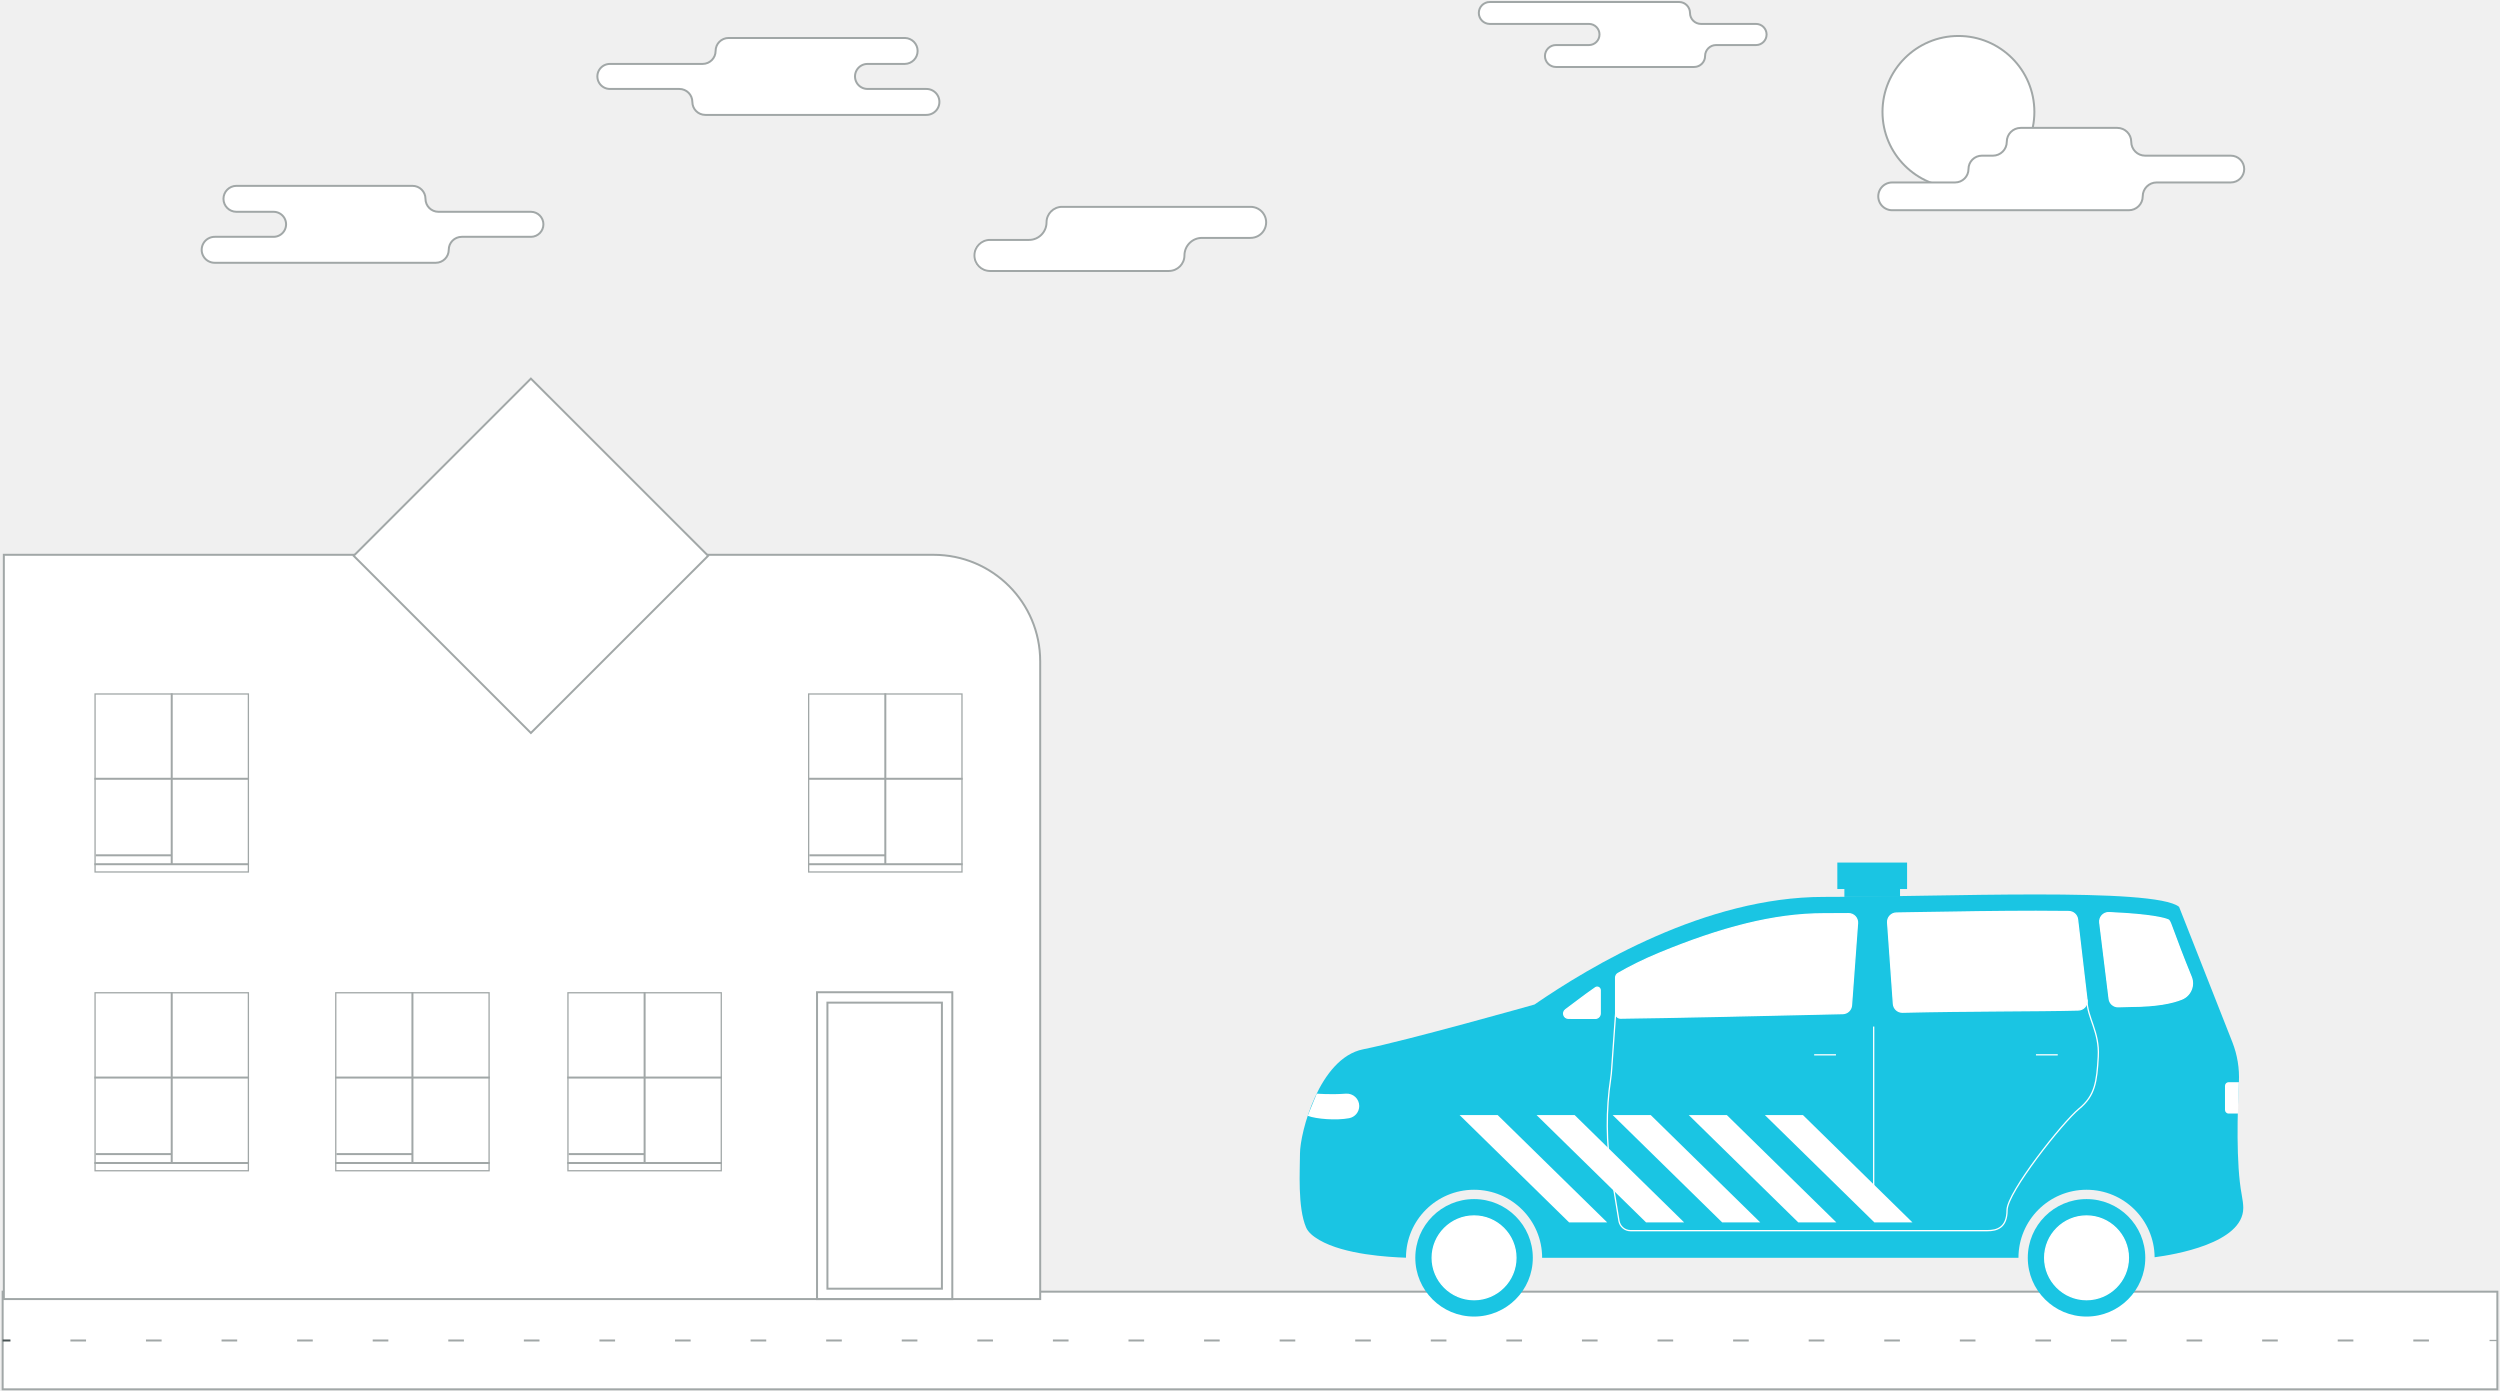
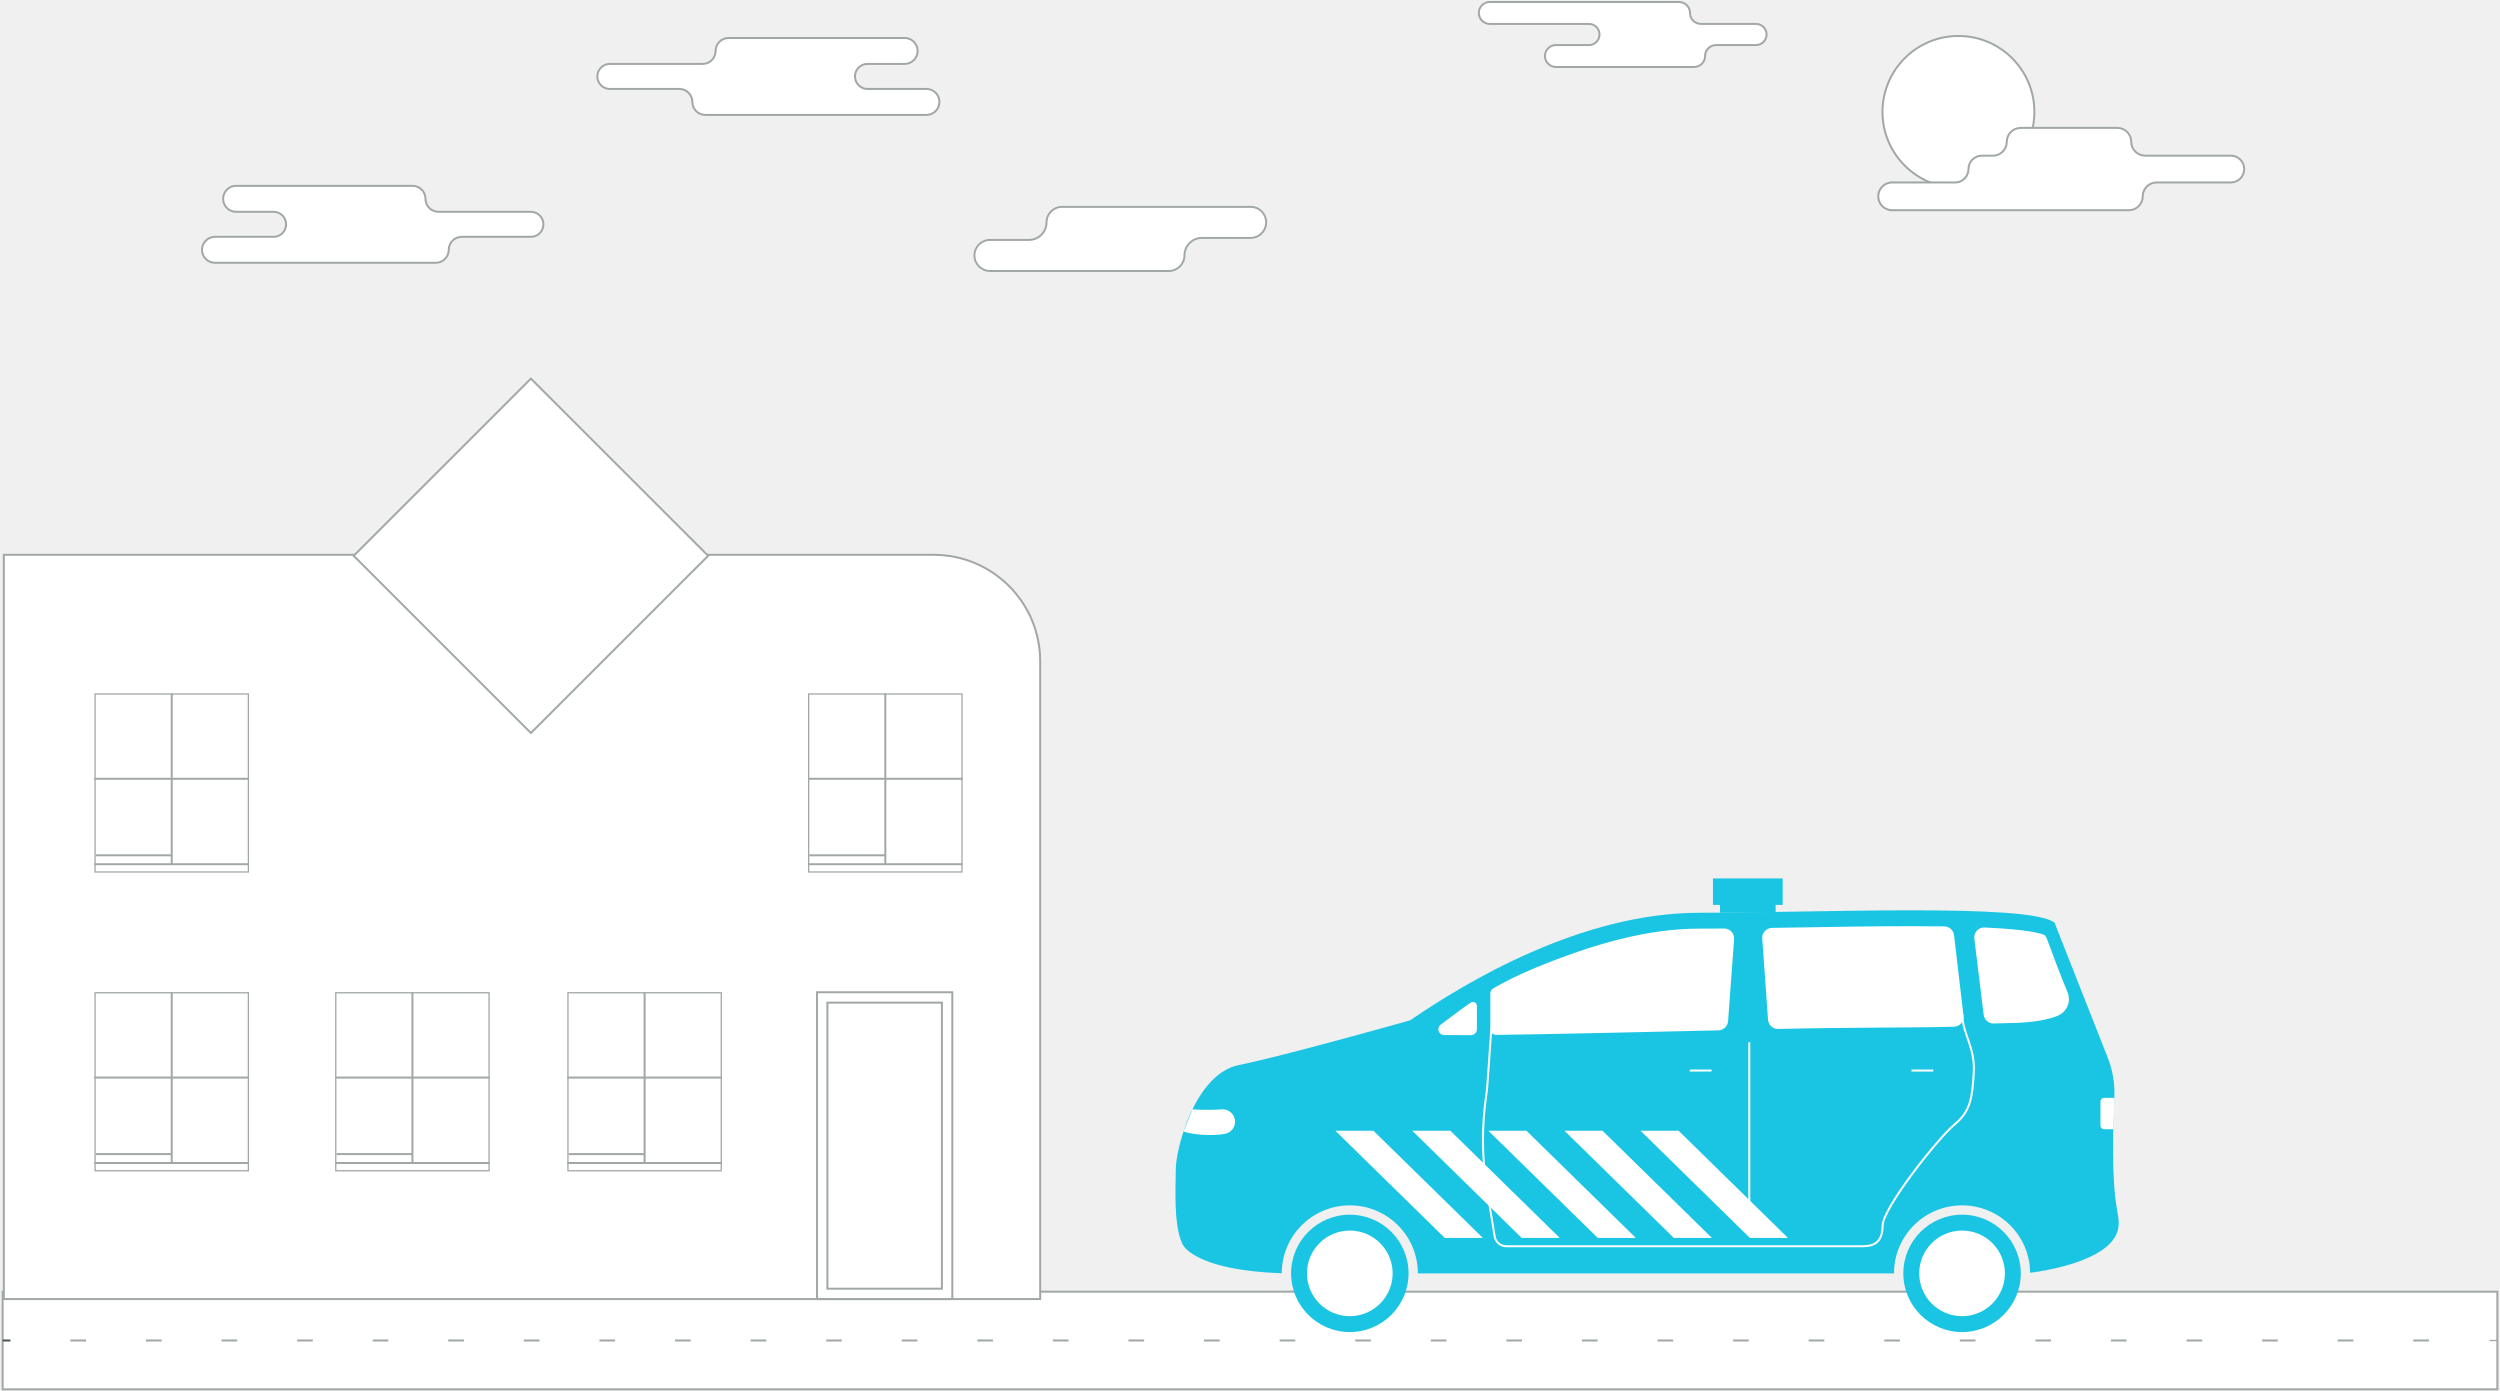
<svg xmlns="http://www.w3.org/2000/svg" xmlns:xlink="http://www.w3.org/1999/xlink" width="1251" height="696" viewBox="0 0 1251 696" preserveAspectRatio="xMidYMax slice">
  <defs>
-     <path id="a" d="M248.69 6.533l-20.791 43.121-34.914 48.301H21.728L10.335 18.18l-10.29.539 2.573 110.833 104.738 5.51 97.757 2.572 28.298-37.108 33.81-48.34L250.317.593z" />
-     <path d="M32.235 22.578C10.185 26.986.629 64.46.629 74.748c0 8.392-1.266 26.867 3.065 36.988.978 2.286 3.305 4.366 6.682 6.314 12.633 7.29 34.404 8.504 43.29 8.81.033-18.784 15.273-34.001 34.07-34.001 18.817 0 34.071 15.249 34.071 34.06H360.15c0-8.77 3.316-16.766 8.763-22.803V4.008H125.666l-8.94-3.489c-8.985 2.528-64.26 18.013-84.491 22.059z" id="c" />
-     <path d="M32.235 22.578C10.185 26.986.629 64.46.629 74.748c0 8.392-1.266 26.867 3.065 36.988.978 2.286 3.305 4.366 6.682 6.314 12.633 7.29 34.404 8.504 43.29 8.81.033-18.784 15.273-34.001 34.07-34.001 18.817 0 34.071 15.249 34.071 34.06H360.15c0-8.77 3.316-16.766 8.763-22.803V4.008H125.666l-8.94-3.489c-8.985 2.528-64.26 18.013-84.491 22.059z" id="e" />
-     <path d="M32.235 22.578C10.185 26.986.629 64.46.629 74.748c0 8.392-1.266 26.867 3.065 36.988.978 2.286 3.305 4.366 6.682 6.314 12.633 7.29 34.404 8.504 43.29 8.81.033-18.784 15.273-34.001 34.07-34.001 18.817 0 34.071 15.249 34.071 34.06H360.15c0-8.77 3.316-16.766 8.763-22.803V4.008H125.666l-8.94-3.489c-8.985 2.528-64.26 18.013-84.491 22.059z" id="g" />
-     <path d="M32.235 22.578C10.185 26.986.629 64.46.629 74.748c0 8.392-1.266 26.867 3.065 36.988.978 2.286 3.305 4.366 6.682 6.314 12.633 7.29 34.404 8.504 43.29 8.81.033-18.784 15.273-34.001 34.07-34.001 18.817 0 34.071 15.249 34.071 34.06H360.15c0-8.77 3.316-16.766 8.763-22.803V4.008H125.666l-8.94-3.489c-8.985 2.528-64.26 18.013-84.491 22.059z" id="i" />
-     <path d="M32.235 22.578C10.185 26.986.629 64.46.629 74.748c0 8.392-1.266 26.867 3.065 36.988.978 2.286 3.305 4.366 6.682 6.314 12.633 7.29 34.404 8.504 43.29 8.81.033-18.784 15.273-34.001 34.07-34.001 18.817 0 34.071 15.249 34.071 34.06H360.15c0-8.77 3.316-16.766 8.763-22.803V4.008H125.666l-8.94-3.489c-8.985 2.528-64.26 18.013-84.491 22.059z" id="k" />
-     <path d="M530.446 102h94.28a8.274 8.274 0 0 1 0 16.547h-24.243a8.274 8.274 0 0 0-8.274 8.274 8.274 8.274 0 0 1-8.273 8.273h-89.662a8.274 8.274 0 1 1 0-16.547h19.625a8.274 8.274 0 0 0 8.274-8.273 8.274 8.274 0 0 1 8.273-8.274z" id="m" />
+     <path id="back-a" d="M.535 52.13l33.797 48.298 28.288 37.076 97.719-2.57 104.698-5.506 2.572-110.735-10.287-.54-11.388 79.707H74.743L39.843 49.6 19.06 6.518 17.434.582z" />
+     <path d="M243.425 3.994H.273v100.022a33.893 33.893 0 0 1 8.758 22.782h238.251c0-18.794 15.248-34.03 34.057-34.03 18.79 0 34.026 15.203 34.058 33.971 8.883-.306 30.646-1.52 43.274-8.803 3.375-1.946 5.701-4.024 6.68-6.308 4.328-10.113 3.062-28.57 3.062-36.955 0-10.279-9.551-47.72-31.592-52.125-20.223-4.042-75.478-19.513-84.459-22.04l-8.937 3.486z" id="back-c" />
+     <path d="M243.425 3.994H.273v100.022a33.893 33.893 0 0 1 8.758 22.782h238.251c0-18.794 15.248-34.03 34.057-34.03 18.79 0 34.026 15.203 34.058 33.971 8.883-.306 30.646-1.52 43.274-8.803 3.375-1.946 5.701-4.024 6.68-6.308 4.328-10.113 3.062-28.57 3.062-36.955 0-10.279-9.551-47.72-31.592-52.125-20.223-4.042-75.478-19.513-84.459-22.04l-8.937 3.486z" id="back-e" />
+     <path d="M243.425 3.994H.273v100.022a33.893 33.893 0 0 1 8.758 22.782h238.251c0-18.794 15.248-34.03 34.057-34.03 18.79 0 34.026 15.203 34.058 33.971 8.883-.306 30.646-1.52 43.274-8.803 3.375-1.946 5.701-4.024 6.68-6.308 4.328-10.113 3.062-28.57 3.062-36.955 0-10.279-9.551-47.72-31.592-52.125-20.223-4.042-75.478-19.513-84.459-22.04l-8.937 3.486z" id="back-g" />
+     <path d="M243.425 3.994H.273v100.022a33.893 33.893 0 0 1 8.758 22.782h238.251c0-18.794 15.248-34.03 34.057-34.03 18.79 0 34.026 15.203 34.058 33.971 8.883-.306 30.646-1.52 43.274-8.803 3.375-1.946 5.701-4.024 6.68-6.308 4.328-10.113 3.062-28.57 3.062-36.955 0-10.279-9.551-47.72-31.592-52.125-20.223-4.042-75.478-19.513-84.459-22.04l-8.937 3.486z" id="back-i" />
+     <path d="M243.425 3.994H.273v100.022a33.893 33.893 0 0 1 8.758 22.782h238.251c0-18.794 15.248-34.03 34.057-34.03 18.79 0 34.026 15.203 34.058 33.971 8.883-.306 30.646-1.52 43.274-8.803 3.375-1.946 5.701-4.024 6.68-6.308 4.328-10.113 3.062-28.57 3.062-36.955 0-10.279-9.551-47.72-31.592-52.125-20.223-4.042-75.478-19.513-84.459-22.04l-8.937 3.486z" id="back-k" />
+     <path d="M430.446 102h94.28a8.274 8.274 0 0 1 0 16.547h-24.243a8.274 8.274 0 0 0-8.274 8.274 8.274 8.274 0 0 1-8.273 8.273h-89.662a8.274 8.274 0 1 1 0-16.547h19.625a8.274 8.274 0 0 0 8.274-8.273 8.274 8.274 0 0 1 8.273-8.274z" id="back-m" />
  </defs>
  <g fill="none" fill-rule="evenodd">
-     <g transform="translate(1 1)">
-       <g>
-         <path fill="#FFF" d="M.325 694.22h1248.35v-48.874H.325z" />
+     <g>
+       <g id="back-scene">
+         <path fill="#FFF" d="M1.325 695.22h1248.35v-48.874H1.325z" />
        <g>
-           <path stroke="#A1A7A7" d="M.325 694.22h1248.35v-48.874H.325z" />
-           <path d="M282.878 276.63H.924v372.434H519.51v-319.15c0-29.428-23.863-53.285-53.3-53.285H282.878z" fill="#FFF" />
-           <path d="M282.878 276.63H.924v372.434H519.51v-319.15c0-29.428-23.863-53.285-53.3-53.285H282.878z" stroke="#A1A7A7" />
-           <path stroke="#A1A7A7" d="M407.841 649.064h67.693V495.519h-67.693z" />
-           <path stroke="#A1A7A7" d="M413.042 643.864h57.29V500.719h-57.29z" />
-           <path d="M282.878 585.172h77.372v-89.715h-77.372v89.715zm.65-.65H359.6v-88.414h-76.072v88.415z" fill="#A1A7A7" />
-           <path d="M321.564 495.458v85.505M360.25 538.21h-77.372M360.25 580.963h-77.372M321.564 576.506h-38.036" stroke="#A1A7A7" />
-           <path d="M403.326 435.662h77.372v-89.715h-77.372v89.715zm.65-.65h76.072v-88.415h-76.072v88.415z" fill="#A1A7A7" />
-           <path d="M442.012 345.947v85.506M480.698 388.7h-77.371M480.698 431.453h-77.371M442.012 426.996h-38.035" stroke="#A1A7A7" />
-           <path d="M46.245 585.172h77.372v-89.715H46.245v89.715zm.65-.65h76.071v-88.414H46.895v88.415z" fill="#A1A7A7" />
-           <path d="M84.93 495.458v85.505M123.617 538.21H46.245M123.617 580.963H46.245M84.93 576.506H46.896" stroke="#A1A7A7" />
-           <path d="M46.245 435.662h77.372v-89.715H46.245v89.715zm.65-.65h76.071v-88.415H46.895v88.415z" fill="#A1A7A7" />
-           <path d="M84.93 345.947v85.506M123.617 388.7H46.245M123.617 431.453H46.245M84.93 426.996H46.896" stroke="#A1A7A7" />
-           <path d="M166.694 585.172h77.371v-89.715h-77.371v89.715zm.65-.65h76.071v-88.414h-76.071v88.415z" fill="#A1A7A7" />
-           <path d="M205.38 495.458v85.505M244.065 538.21h-77.371M244.065 580.963h-77.371M205.38 576.506h-38.036" stroke="#A1A7A7" />
-           <path fill="#FFF" d="M264.658 365.785l-88.688-88.662 88.688-88.663 88.687 88.663z" />
-           <path stroke="#A1A7A7" d="M264.658 365.785l-88.688-88.662 88.688-88.663 88.687 88.663z" />
-           <path d="M.325 669.783h3.901" stroke="#485253" />
-           <path d="M34.229 669.783h1195.544" stroke="#A1A7A7" stroke-dasharray="7.825,29.994" />
-           <path d="M1244.774 669.783h3.9" stroke="#A1A7A7" stroke-width=".65" />
-           <path d="M649.51 576.243c0-10.287 9.556-47.762 31.606-52.17 22.05-4.41 85.733-22.408 85.733-22.408 28.113-19.288 85.685-53.851 144.667-53.851s165.772-4.937 177.899 4.982l26.643 67.654a48.22 48.22 0 0 1 3.288 20.072c-.722 14.457-1.493 40.88 1.39 56.228.493 2.621.8 4.95.8 6.681 0 17.721-34.73 23.45-44.366 24.697-.154-18.679-15.346-33.775-34.067-33.775-18.817 0-34.07 15.25-34.07 34.062H770.688c0-18.812-15.254-34.062-34.07-34.062-18.798 0-34.038 15.218-34.07 34.002-8.888-.306-30.659-1.52-43.291-8.81-3.377-1.949-5.704-4.028-6.683-6.314-4.33-10.121-3.064-28.596-3.064-36.988" fill="#1AC5E3" />
-           <path d="M1013.702 628.414c0 16.234 13.163 29.393 29.4 29.393 16.239 0 29.401-13.16 29.401-29.393s-13.162-29.392-29.4-29.392-29.4 13.16-29.4 29.392M707.218 628.414c0 16.234 13.163 29.393 29.4 29.393 16.238 0 29.401-13.16 29.401-29.393s-13.163-29.392-29.4-29.392c-16.238 0-29.401 13.16-29.401 29.392" fill="#1AC5E3" />
-           <path d="M1043.103 649.357c11.55 0 20.948-9.395 20.948-20.943 0-11.547-9.398-20.942-20.948-20.942s-20.948 9.395-20.948 20.942c0 11.548 9.397 20.943 20.948 20.943" fill="#FFF" />
-           <path d="M1043.103 649.357c11.55 0 20.948-9.395 20.948-20.943 0-11.547-9.398-20.942-20.948-20.942s-20.948 9.395-20.948 20.942c0 11.548 9.397 20.943 20.948 20.943z" stroke="#FFF" stroke-width=".65" />
-           <path d="M736.618 649.357c11.55 0 20.948-9.395 20.948-20.943 0-11.547-9.398-20.942-20.948-20.942s-20.948 9.395-20.948 20.942c0 11.548 9.398 20.943 20.948 20.943" fill="#FFF" />
-           <path d="M736.618 649.357c11.55 0 20.948-9.395 20.948-20.943 0-11.547-9.398-20.942-20.948-20.942s-20.948 9.395-20.948 20.942c0 11.548 9.398 20.943 20.948 20.943z" stroke="#FFF" stroke-width=".65" />
-           <path d="M782.426 504.261c4.208-3.06 8.926-6.855 14.944-11.007 1.002-.691 2.37.025 2.37 1.242v11.649a2.453 2.453 0 0 1-2.44 2.451c-5.418.03-9.97.022-13.514-.032-2.287-.036-3.208-2.958-1.36-4.303zm25.032-16.041c0-.878.47-1.687 1.23-2.126 5.865-3.378 12.737-6.845 20.974-10.238 30.386-12.513 56.95-19.592 81.854-19.592 3.973 0 8.152-.022 12.499-.061a4.452 4.452 0 0 1 4.48 4.776l-3.021 41.104a4.449 4.449 0 0 1-4.336 4.12c-44.124 1.015-84.218 1.934-111.2 2.272a2.449 2.449 0 0 1-2.48-2.45V488.22zm140.487-32.332c3.922-.063 7.913-.128 11.957-.196 19.35-.323 39.358-.656 57.89-.656 5.901 0 11.374.034 16.447.104a4.448 4.448 0 0 1 4.355 3.918l4.73 40.354a4.45 4.45 0 0 1-4.302 4.98c-21.324.56-53.325.278-87.998 1.11a4.452 4.452 0 0 1-4.549-4.133l-2.897-40.716a4.45 4.45 0 0 1 4.367-4.765zm106.415-.198c2.969.133 5.73.287 8.294.462 16.612 1.133 20.825 2.923 21.542 3.298 1.193 1.06 2.26 6.346 11.278 28.427 1.768 4.33-.34 9.288-4.672 11.053-4.666 1.9-12.398 3.584-25.17 3.653 0 0-2.361.065-6.66.179a4.45 4.45 0 0 1-4.537-3.905l-4.697-38.178c-.336-2.733 1.87-5.112 4.622-4.989z" fill="#FFF" />
-           <path d="M782.426 504.261c4.208-3.06 8.926-6.855 14.944-11.007 1.002-.691 2.37.025 2.37 1.242v11.649a2.453 2.453 0 0 1-2.44 2.451c-5.418.03-9.97.022-13.514-.032-2.287-.036-3.208-2.958-1.36-4.303zm25.032-16.041c0-.878.47-1.687 1.23-2.126 5.865-3.378 12.737-6.845 20.974-10.238 30.386-12.513 56.95-19.592 81.854-19.592 3.973 0 8.152-.022 12.499-.061a4.452 4.452 0 0 1 4.48 4.776l-3.021 41.104a4.449 4.449 0 0 1-4.336 4.12c-44.124 1.015-84.218 1.934-111.2 2.272a2.449 2.449 0 0 1-2.48-2.45V488.22zm140.487-32.332c3.922-.063 7.913-.128 11.957-.196 19.35-.323 39.358-.656 57.89-.656 5.901 0 11.374.034 16.447.104a4.448 4.448 0 0 1 4.355 3.918l4.73 40.354a4.45 4.45 0 0 1-4.302 4.98c-21.324.56-53.325.278-87.998 1.11a4.452 4.452 0 0 1-4.549-4.133l-2.897-40.716a4.45 4.45 0 0 1 4.367-4.765zm106.415-.198c2.969.133 5.73.287 8.294.462 16.612 1.133 20.825 2.923 21.542 3.298 1.193 1.06 2.26 6.346 11.278 28.427 1.768 4.33-.34 9.288-4.672 11.053-4.666 1.9-12.398 3.584-25.17 3.653 0 0-2.361.065-6.66.179a4.45 4.45 0 0 1-4.537-3.905l-4.697-38.178c-.336-2.733 1.87-5.112 4.622-4.989z" stroke="#FFF" stroke-width=".65" />
-           <path fill="#1AC5E3" d="M953.303 430.624v13.243h-3.524v3.946h-27.85v-3.946h-3.526v-13.243z" />
-           <path d="M936.589 512.687v88.6" stroke="#FFF" stroke-width=".65" />
-           <path d="M1054.36 455.69c2.969.134 5.73.287 8.293.462 16.613 1.133 20.826 2.924 21.543 3.298 1.193 1.06 2.26 6.346 11.277 28.428 1.769 4.329-.34 9.287-4.671 11.052-4.666 1.9-12.398 3.584-25.17 3.653 0 0-2.361.065-6.66.179a4.45 4.45 0 0 1-4.537-3.905l-4.697-38.178c-.336-2.733 1.87-5.112 4.622-4.989" fill="#FFF" />
+           <path stroke="#A1A7A7" d="M1.325 695.22h1248.35v-48.874H1.325z" />
+           <path d="M283.878 277.63H1.924v372.434H520.51v-319.15c0-29.428-23.863-53.285-53.3-53.285H283.878z" fill="#FFF" />
+           <path d="M283.878 277.63H1.924v372.434H520.51v-319.15c0-29.428-23.863-53.285-53.3-53.285H283.878z" stroke="#A1A7A7" />
+           <path stroke="#A1A7A7" d="M408.841 650.064h67.693V496.519h-67.693z" />
+           <path stroke="#A1A7A7" d="M414.042 644.864h57.29V501.719h-57.29z" />
+           <path d="M283.878 586.172h77.372v-89.715h-77.372v89.715zm.65-.65H360.6v-88.414h-76.072v88.415z" fill="#A1A7A7" />
+           <path d="M322.564 496.458v85.505M361.25 539.21h-77.372M361.25 581.963h-77.372M322.564 577.506h-38.036" stroke="#A1A7A7" />
+           <path d="M404.326 436.662h77.372v-89.715h-77.372v89.715zm.65-.65h76.072v-88.415h-76.072v88.415z" fill="#A1A7A7" />
+           <path d="M443.012 346.947v85.506M481.698 389.7h-77.371M481.698 432.453h-77.371M443.012 427.996h-38.035" stroke="#A1A7A7" />
+           <path d="M47.245 586.172h77.372v-89.715H47.245v89.715zm.65-.65h76.071v-88.414H47.895v88.415z" fill="#A1A7A7" />
+           <path d="M85.93 496.458v85.505M124.617 539.21H47.245M124.617 581.963H47.245M85.93 577.506H47.896" stroke="#A1A7A7" />
+           <path d="M47.245 436.662h77.372v-89.715H47.245v89.715zm.65-.65h76.071v-88.415H47.895v88.415z" fill="#A1A7A7" />
+           <path d="M85.93 346.947v85.506M124.617 389.7H47.245M124.617 432.453H47.245M85.93 427.996H47.896" stroke="#A1A7A7" />
+           <path d="M167.694 586.172h77.371v-89.715h-77.371v89.715zm.65-.65h76.071v-88.414h-76.071v88.415z" fill="#A1A7A7" />
+           <path d="M206.38 496.458v85.505M245.065 539.21h-77.371M245.065 581.963h-77.371M206.38 577.506h-38.036" stroke="#A1A7A7" />
+           <path fill="#FFF" d="M265.658 366.785l-88.688-88.662 88.688-88.663 88.687 88.663z" />
+           <path stroke="#A1A7A7" d="M265.658 366.785l-88.688-88.662 88.688-88.663 88.687 88.663z" />
+           <path d="M1.325 670.783h3.901" stroke="#485253" />
+           <path d="M35.229 670.783h1195.544" stroke="#A1A7A7" stroke-dasharray="7.825,29.994" />
+           <path d="M1245.774 670.783h3.9" stroke="#A1A7A7" stroke-width=".65" />
        </g>
-         <g transform="translate(797.123 487.845)">
-           <mask id="b" fill="#fff">
-             <use xlink:href="#a" />
+       </g>
+       <g id="back-car">
+         <g>
+           <path d="M588.371 585.067c0-10.278 9.552-47.72 31.593-52.125 22.042-4.405 85.7-22.388 85.7-22.388 28.102-19.27 85.652-53.804 144.611-53.804 58.96 0 165.708-4.933 177.83 4.978l26.633 67.595a48.156 48.156 0 0 1 3.287 20.055c-.722 14.444-1.493 40.844 1.39 56.178.492 2.62.798 4.945.798 6.676 0 17.705-34.717 23.427-44.348 24.675-.154-18.663-15.34-33.745-34.054-33.745-18.81 0-34.057 15.236-34.057 34.031H709.502c0-18.795-15.247-34.031-34.057-34.031-18.79 0-34.025 15.204-34.057 33.972-8.883-.307-30.646-1.52-43.274-8.803-3.375-1.947-5.702-4.024-6.68-6.308-4.328-10.113-3.063-28.57-3.063-36.956" fill="#1AC5E3" />
+           <path d="M952.422 637.193c0 16.22 13.158 29.367 29.39 29.367 16.23 0 29.388-13.148 29.388-29.367s-13.158-29.366-29.389-29.366-29.389 13.147-29.389 29.366M646.056 637.193c0 16.22 13.158 29.367 29.389 29.367s29.39-13.148 29.39-29.367-13.159-29.366-29.39-29.366-29.39 13.147-29.39 29.366" fill="#1AC5E3" />
+           <path d="M981.811 658.117c11.546 0 20.94-9.387 20.94-20.924 0-11.537-9.394-20.924-20.94-20.924-11.546 0-20.94 9.387-20.94 20.924 0 11.537 9.394 20.924 20.94 20.924" fill="#FFF" />
+           <path d="M981.811 658.117c11.546 0 20.94-9.387 20.94-20.924 0-11.537-9.394-20.924-20.94-20.924-11.546 0-20.94 9.387-20.94 20.924 0 11.537 9.394 20.924 20.94 20.924z" stroke="#FFF" />
+           <path d="M675.445 658.117c11.546 0 20.94-9.387 20.94-20.924 0-11.537-9.394-20.924-20.94-20.924-11.546 0-20.94 9.387-20.94 20.924 0 11.537 9.394 20.924 20.94 20.924" fill="#FFF" />
+           <path d="M675.445 658.117c11.546 0 20.94-9.387 20.94-20.924 0-11.537-9.394-20.924-20.94-20.924-11.546 0-20.94 9.387-20.94 20.924 0 11.537 9.394 20.924 20.94 20.924z" stroke="#FFF" />
+           <path d="M722.594 517.447c3.544.055 8.093.063 13.51.032a2.452 2.452 0 0 0 2.439-2.448v-11.64c0-1.216-1.368-1.93-2.369-1.241-6.016 4.15-10.733 7.94-14.939 10.998-1.848 1.344-.926 4.263 1.359 4.3zm23.664-2.537a2.446 2.446 0 0 0 2.478 2.448c26.973-.338 67.05-1.255 111.158-2.269a4.446 4.446 0 0 0 4.333-4.117l3.022-41.069a4.45 4.45 0 0 0-4.48-4.77c-4.345.037-8.523.06-12.494.06-24.894 0-51.448 7.073-81.822 19.575-8.235 3.39-15.103 6.853-20.965 10.23a2.45 2.45 0 0 0-1.23 2.123v17.79zm136.067-45.331l2.896 40.68a4.45 4.45 0 0 0 4.547 4.129c34.66-.83 66.648-.55 87.964-1.108a4.448 4.448 0 0 0 4.3-4.977l-4.728-40.319a4.444 4.444 0 0 0-4.353-3.914c-5.071-.07-10.542-.105-16.44-.105-18.526 0-38.526.334-57.869.656-4.042.068-8.032.134-11.952.197a4.445 4.445 0 0 0-4.365 4.76zm106.119.025l4.694 38.145a4.45 4.45 0 0 0 4.537 3.901l6.656-.178c12.768-.07 20.497-1.751 25.16-3.65 4.33-1.764 6.438-6.718 4.67-11.043-9.014-22.063-10.08-27.343-11.273-28.403-.716-.374-4.928-2.163-21.534-3.295a361.972 361.972 0 0 0-8.29-.461c-2.751-.123-4.956 2.253-4.62 4.984z" fill="#FFF" />
+           <path d="M722.594 517.447c3.544.055 8.093.063 13.51.032a2.452 2.452 0 0 0 2.439-2.448v-11.64c0-1.216-1.368-1.93-2.369-1.241-6.016 4.15-10.733 7.94-14.939 10.998-1.848 1.344-.926 4.263 1.359 4.3zm23.664-2.537a2.446 2.446 0 0 0 2.478 2.448c26.973-.338 67.05-1.255 111.158-2.269a4.446 4.446 0 0 0 4.333-4.117l3.022-41.069a4.45 4.45 0 0 0-4.48-4.77c-4.345.037-8.523.06-12.494.06-24.894 0-51.448 7.073-81.822 19.575-8.235 3.39-15.103 6.853-20.965 10.23a2.45 2.45 0 0 0-1.23 2.123v17.79zm136.067-45.331l2.896 40.68a4.45 4.45 0 0 0 4.547 4.129c34.66-.83 66.648-.55 87.964-1.108a4.448 4.448 0 0 0 4.3-4.977l-4.728-40.319a4.444 4.444 0 0 0-4.353-3.914c-5.071-.07-10.542-.105-16.44-.105-18.526 0-38.526.334-57.869.656-4.042.068-8.032.134-11.952.197a4.445 4.445 0 0 0-4.365 4.76zm106.119.025l4.694 38.145a4.45 4.45 0 0 0 4.537 3.901l6.656-.178c12.768-.07 20.497-1.751 25.16-3.65 4.33-1.764 6.438-6.718 4.67-11.043-9.014-22.063-10.08-27.343-11.273-28.403-.716-.374-4.928-2.163-21.534-3.295a361.972 361.972 0 0 0-8.29-.461c-2.751-.123-4.956 2.253-4.62 4.984z" stroke="#FFF" />
+           <path fill="#1AC5E3" d="M892.046 439.575v13.232h-3.523v3.943h-27.839v-3.943h-3.524v-13.232z" />
+           <path d="M875.338 521.566v88.523" stroke="#FFF" />
+           <path d="M993.064 464.62c2.968.133 5.728.286 8.29.46 16.606 1.133 20.817 2.922 21.534 3.296 1.193 1.06 2.259 6.34 11.273 28.403 1.768 4.325-.34 9.28-4.67 11.042-4.663 1.9-12.392 3.582-25.16 3.65l-6.656.18a4.45 4.45 0 0 1-4.537-3.902l-4.694-38.145c-.336-2.73 1.868-5.107 4.62-4.984" fill="#FFF" />
+         </g>
+         <g transform="matrix(-1 0 0 1 1003.58 496.757)">
+           <mask id="back-b" fill="#fff">
+             <use xlink:href="#back-a" />
          </mask>
-           <path d="M10.335 18.18L8.366 45.956a54.67 54.67 0 0 1-.492 4.863A154.754 154.754 0 0 0 8.2 98.867l3.81 23.21a5.851 5.851 0 0 0 5.773 4.903h178.555c4.823 0 9.877-1.47 9.877-10.287 0-8.818 27.93-44.089 36.016-50.702 8.086-6.613 8.88-13.593 9.615-26.086.735-12.491-5.645-19.595-5.645-28.338L10.335 18.18z" stroke="#FFF" stroke-width=".65" mask="url(#b)" />
+           <path d="M257.323 18.154l1.967 27.752c.097 1.625.25 3.248.493 4.859a154.545 154.545 0 0 1-.327 48.006l-3.808 23.19a5.847 5.847 0 0 1-5.771 4.898H71.39c-4.822 0-9.874-1.468-9.874-10.279 0-8.81-27.92-44.05-36.001-50.657-8.082-6.608-8.877-13.582-9.612-26.063-.734-12.48 5.644-19.578 5.644-28.314l235.775 6.608z" stroke="#FFF" mask="url(#back-b)" />
        </g>
        <g>
-           <path d="M657.91 546.25s6.81.596 14.554.017c3.612-.27 6.7 2.56 6.7 6.182a6.21 6.21 0 0 1-5.072 6.099c-6.371 1.2-16.445.453-20.72-1.203M1119.346 540.522h-5.145a1.816 1.816 0 0 0-1.816 1.816v12.07c0 1.003.813 1.816 1.816 1.816h4.67" fill="#FFF" />
-           <path d="M917.71 526.832h-10.903M1028.697 526.832h-10.903" stroke="#FFF" stroke-width=".65" />
+           <path d="M596.767 555.099s6.807.597 14.548.018c3.61-.27 6.699 2.559 6.699 6.176a6.207 6.207 0 0 1-5.071 6.095c-6.369 1.198-16.439.452-20.712-1.203M1058.025 549.378h-5.143a1.814 1.814 0 0 0-1.816 1.814v12.06c0 1.002.813 1.813 1.816 1.813h4.668" fill="#FFF" />
+           <path d="M856.467 535.7h-10.899M967.41 535.7h-10.898" stroke="#FFF" />
        </g>
        <g>
-           <g transform="translate(648.882 501.495)">
-             <mask id="d" fill="#fff">
-               <use xlink:href="#c" />
+           <g transform="matrix(-1 0 0 1 956.785 510.395)">
+             <mask id="back-d" fill="#fff">
+               <use xlink:href="#back-c" />
            </mask>
-             <path fill="#FFF" mask="url(#d)" d="M288.044 109.187h19.054l-54.78-53.696h-19.054z" />
+             <path fill="#FFF" mask="url(#back-d)" d="M81.11 109.082H62.063l54.758-53.65h19.047z" />
          </g>
-           <g transform="translate(648.882 501.495)">
-             <mask id="f" fill="#fff">
-               <use xlink:href="#e" />
+           <g transform="matrix(-1 0 0 1 956.785 510.395)">
+             <mask id="back-f" fill="#fff">
+               <use xlink:href="#back-e" />
            </mask>
-             <path fill="#FFF" mask="url(#f)" d="M249.963 109.187h19.054l-54.78-53.696h-19.054z" />
+             <path fill="#FFF" mask="url(#back-f)" d="M119.176 109.082H100.13l54.76-53.65h19.046z" />
          </g>
-           <g transform="translate(648.882 501.495)">
-             <mask id="h" fill="#fff">
-               <use xlink:href="#g" />
+           <g transform="matrix(-1 0 0 1 956.785 510.395)">
+             <mask id="back-h" fill="#fff">
+               <use xlink:href="#back-g" />
            </mask>
-             <path fill="#FFF" mask="url(#h)" d="M211.881 109.187h19.055l-54.78-53.696h-19.054z" />
+             <path fill="#FFF" mask="url(#back-h)" d="M157.243 109.082h-19.047l54.76-53.65h19.046z" />
          </g>
-           <g transform="translate(648.882 501.495)">
-             <mask id="j" fill="#fff">
-               <use xlink:href="#i" />
+           <g transform="matrix(-1 0 0 1 956.785 510.395)">
+             <mask id="back-j" fill="#fff">
+               <use xlink:href="#back-i" />
            </mask>
-             <path fill="#FFF" mask="url(#j)" d="M173.8 109.187h19.054l-54.78-53.696H119.02z" />
+             <path fill="#FFF" mask="url(#back-j)" d="M195.31 109.082h-19.047l54.759-53.65h19.047z" />
          </g>
-           <g transform="translate(648.882 501.495)">
-             <mask id="l" fill="#fff">
-               <use xlink:href="#k" />
+           <g transform="matrix(-1 0 0 1 956.785 510.395)">
+             <mask id="back-l" fill="#fff">
+               <use xlink:href="#back-k" />
            </mask>
-             <path fill="#FFF" mask="url(#l)" d="M135.288 109.187h19.055l-54.78-53.696H80.509z" />
+             <path fill="#FFF" mask="url(#back-l)" d="M233.806 109.082H214.76l54.759-53.65h19.047z" />
          </g>
        </g>
      </g>
-       <g>
-         <use fill="#FFF" xlink:href="#m" />
-         <path stroke="#A1A7A7" d="M530.446 102.5a7.774 7.774 0 0 0-7.773 7.774 8.774 8.774 0 0 1-8.774 8.773h-19.625a7.774 7.774 0 0 0 0 15.547h89.662a7.774 7.774 0 0 0 7.773-7.773 8.774 8.774 0 0 1 8.774-8.774h24.243a7.774 7.774 0 1 0 0-15.547h-94.28z" />
+       <g id="back-clouds" transform="translate(101 1)">
+         <g>
+           <use fill="#FFF" xlink:href="#back-m" />
+           <path stroke="#A1A7A7" d="M430.446 102.5a7.774 7.774 0 0 0-7.773 7.774 8.774 8.774 0 0 1-8.774 8.773h-19.625a7.774 7.774 0 0 0 0 15.547h89.662a7.774 7.774 0 0 0 7.773-7.773 8.774 8.774 0 0 1 8.774-8.774h24.243a7.774 7.774 0 1 0 0-15.547h-94.28z" />
+         </g>
+         <path d="M351.763 18h-88.18a6.494 6.494 0 0 0-6.494 6.494 6.494 6.494 0 0 1-6.494 6.493h-46.333a6.262 6.262 0 1 0 0 12.523h34.695a6.494 6.494 0 0 1 6.493 6.494 6.494 6.494 0 0 0 6.494 6.493h110.562a6.494 6.494 0 1 0 0-12.987h-29.323a6.262 6.262 0 1 1 0-12.523h18.58a6.494 6.494 0 0 0 0-12.987zM17.237 92h88.18a6.494 6.494 0 0 1 6.494 6.494 6.494 6.494 0 0 0 6.494 6.493h46.333a6.262 6.262 0 0 1 0 12.523h-34.695a6.494 6.494 0 0 0-6.493 6.494 6.494 6.494 0 0 1-6.494 6.493H6.494a6.494 6.494 0 0 1 0-12.987h29.323a6.262 6.262 0 1 0 0-12.523h-18.58a6.494 6.494 0 1 1 0-12.987z" stroke="#A1A7A7" fill="#FFF" />
+         <circle stroke="#A1A7A7" fill="#FFF" cx="879" cy="55" r="38" />
+         <path d="M644.485 0h94.708a5.485 5.485 0 0 1 5.484 5.485 5.485 5.485 0 0 0 5.485 5.484h27.55a5.289 5.289 0 1 1 0 10.578H757.71a5.485 5.485 0 0 0-5.484 5.484 5.485 5.485 0 0 1-5.485 5.485h-69.16a5.485 5.485 0 0 1 0-10.97h16.517a5.289 5.289 0 1 0 0-10.578l-49.613.001a5.485 5.485 0 0 1 0-10.97zM910.143 63h48.379a6.95 6.95 0 0 1 6.95 6.95 6.95 6.95 0 0 0 6.948 6.948h42.879a6.701 6.701 0 0 1 0 13.402h-37.13a6.95 6.95 0 0 0-6.95 6.95 6.95 6.95 0 0 1-6.948 6.949H845.949a6.95 6.95 0 1 1 0-13.898h31.381c3.701 0 6.701-3 6.701-6.702 0-3.7 3-6.7 6.701-6.7h5.512a6.95 6.95 0 0 0 6.95-6.95A6.95 6.95 0 0 1 910.143 63z" stroke="#A1A7A7" fill="#FFF" />
      </g>
-       <path d="M451.763 18h-88.18a6.494 6.494 0 0 0-6.494 6.494 6.494 6.494 0 0 1-6.494 6.493h-46.333a6.262 6.262 0 1 0 0 12.523h34.695a6.494 6.494 0 0 1 6.493 6.494 6.494 6.494 0 0 0 6.494 6.493h110.562a6.494 6.494 0 1 0 0-12.987h-29.323a6.262 6.262 0 1 1 0-12.523h18.58a6.494 6.494 0 0 0 0-12.987zM117.237 92h88.18a6.494 6.494 0 0 1 6.494 6.494 6.494 6.494 0 0 0 6.494 6.493h46.333a6.262 6.262 0 0 1 0 12.523h-34.695a6.494 6.494 0 0 0-6.493 6.494 6.494 6.494 0 0 1-6.494 6.493H106.494a6.494 6.494 0 1 1 0-12.987h29.323a6.262 6.262 0 1 0 0-12.523h-18.58a6.494 6.494 0 0 1 0-12.987z" stroke="#A1A7A7" fill="#FFF" />
-       <circle stroke="#A1A7A7" fill="#FFF" cx="979" cy="55" r="38" />
-       <path d="M744.485 0h94.708a5.485 5.485 0 0 1 5.484 5.485 5.485 5.485 0 0 0 5.485 5.484h27.55a5.289 5.289 0 1 1 0 10.578H857.71a5.485 5.485 0 0 0-5.484 5.484 5.485 5.485 0 0 1-5.485 5.485h-69.16a5.485 5.485 0 0 1 0-10.97h16.517a5.289 5.289 0 1 0 0-10.578l-49.613.001a5.485 5.485 0 0 1 0-10.97zM1010.143 63h48.379a6.95 6.95 0 0 1 6.95 6.95 6.95 6.95 0 0 0 6.948 6.948h42.879a6.701 6.701 0 0 1 0 13.402h-37.13a6.95 6.95 0 0 0-6.95 6.95 6.95 6.95 0 0 1-6.948 6.949H945.949a6.95 6.95 0 1 1 0-13.898h31.381c3.701 0 6.701-3 6.701-6.702 0-3.7 3-6.7 6.701-6.7h5.512a6.95 6.95 0 0 0 6.95-6.95 6.95 6.95 0 0 1 6.949-6.949z" stroke="#A1A7A7" fill="#FFF" />
    </g>
  </g>
</svg>
